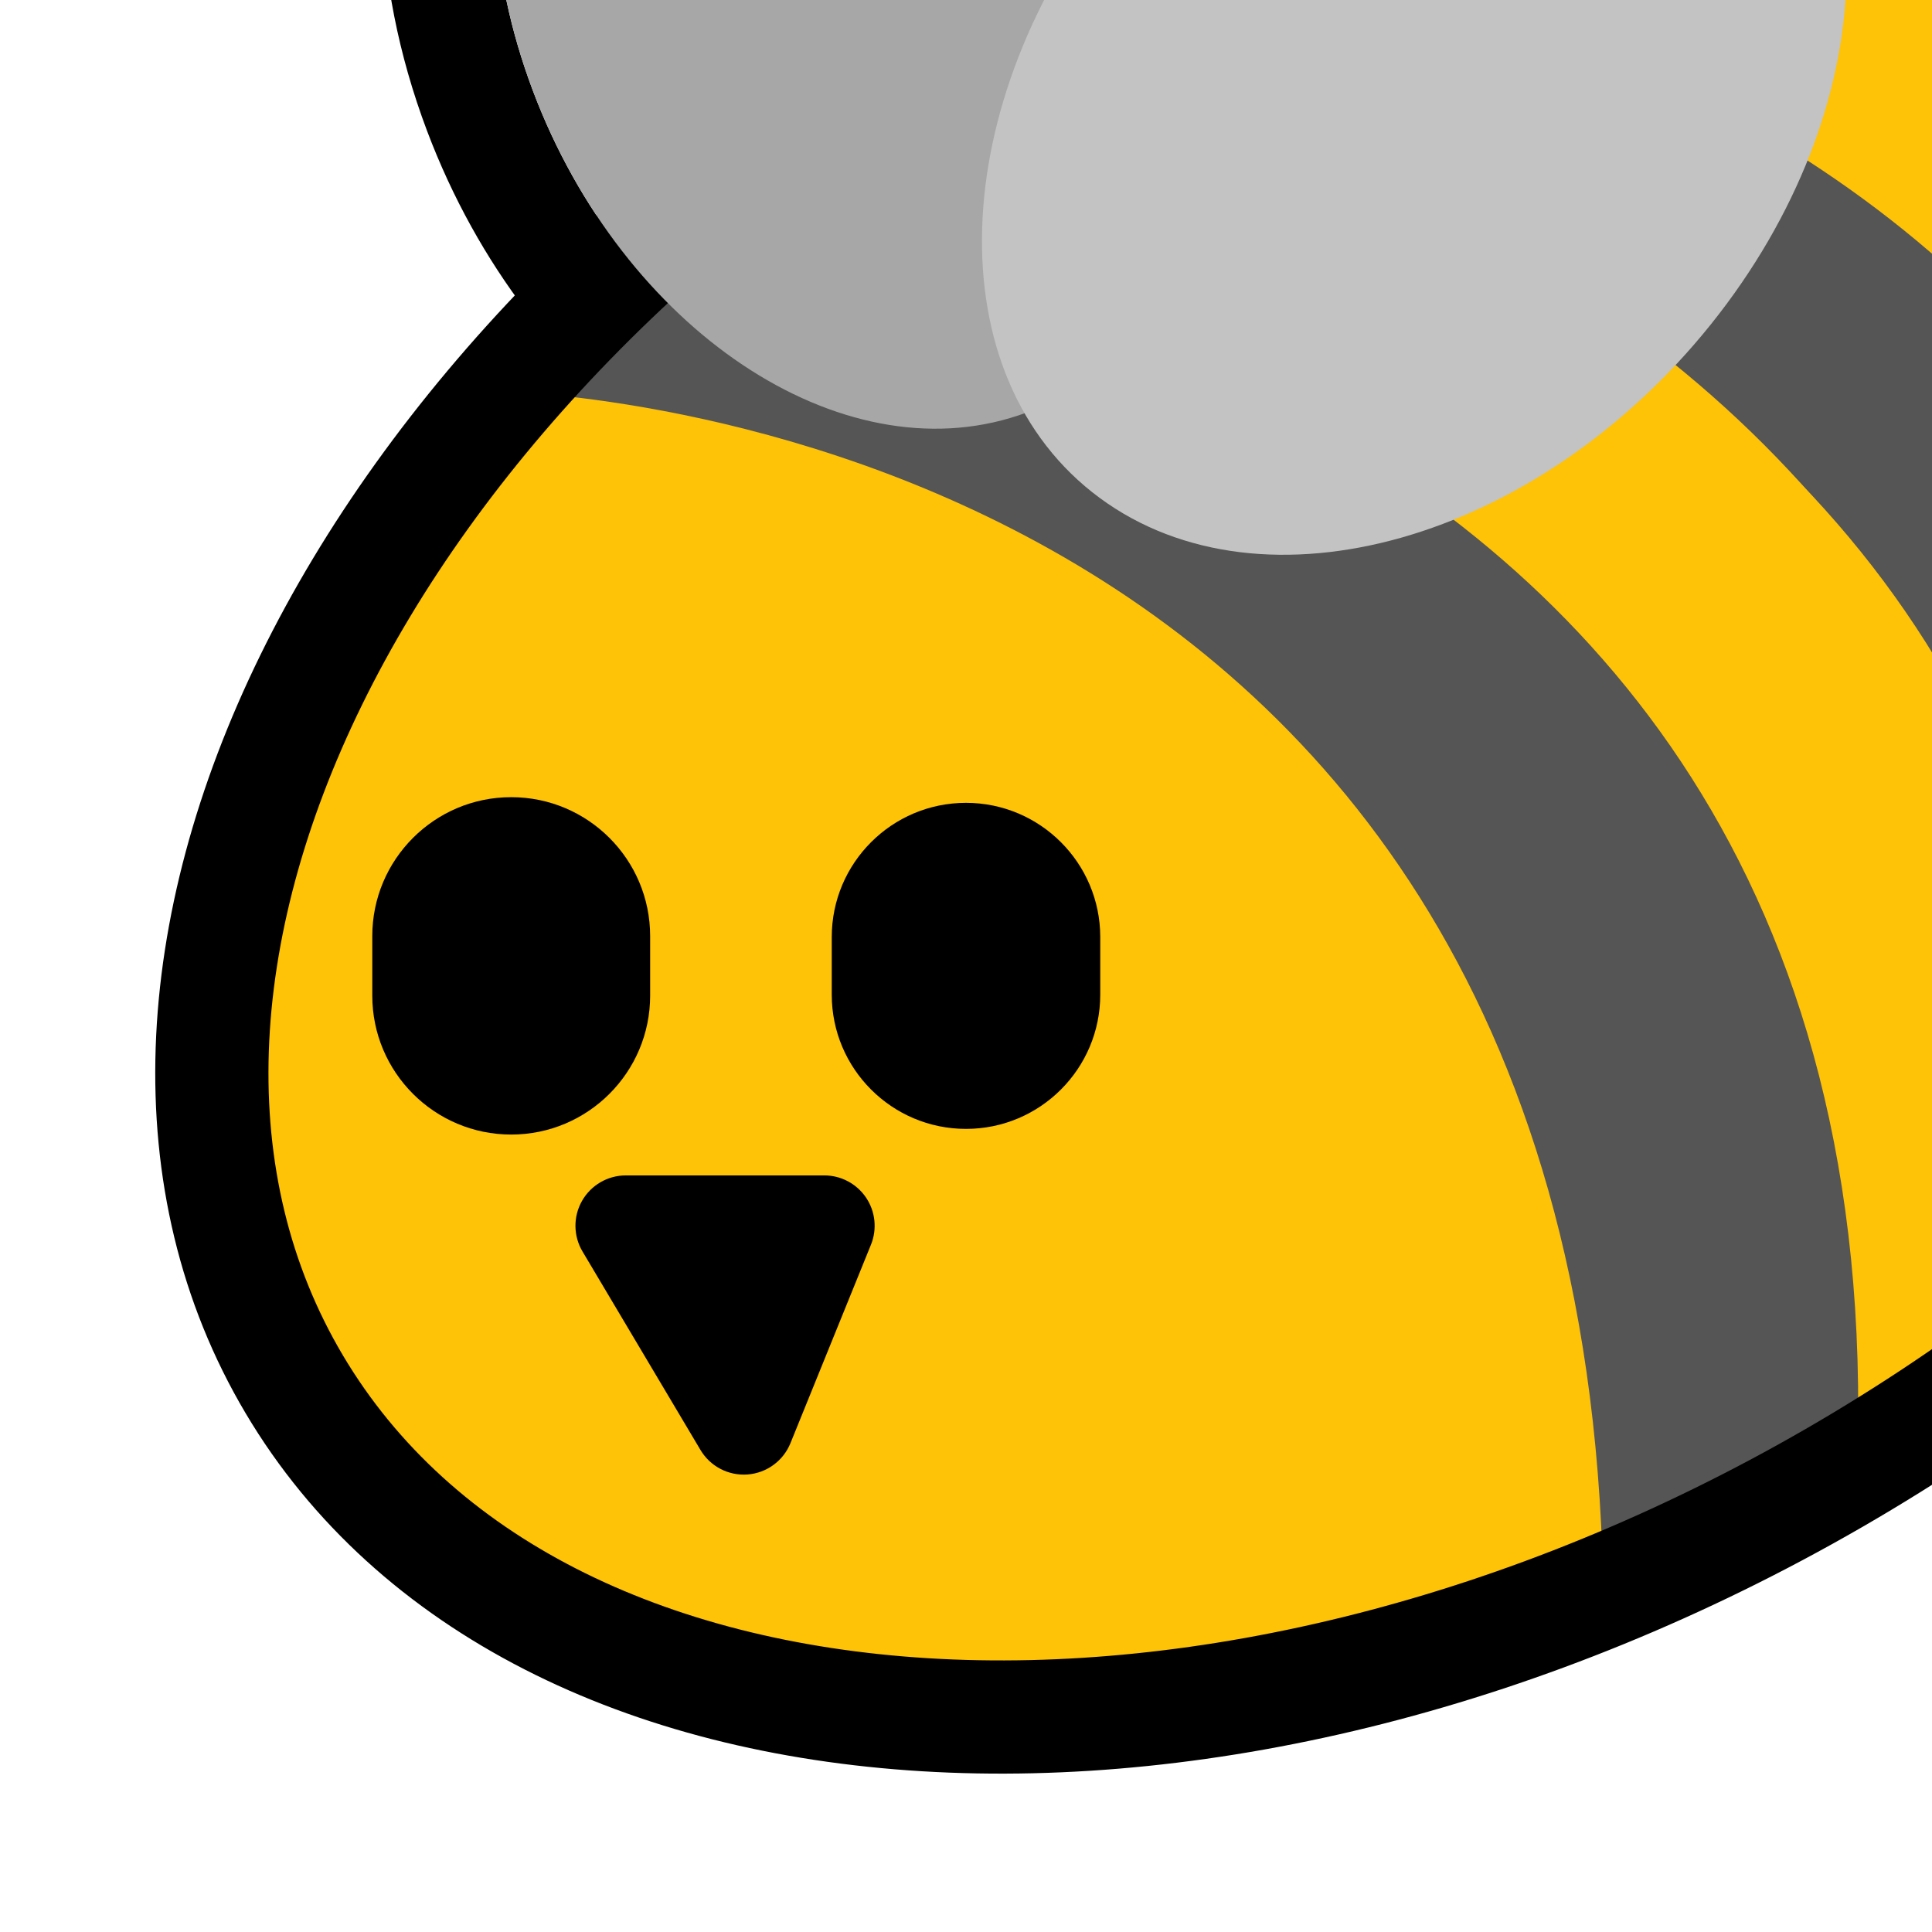
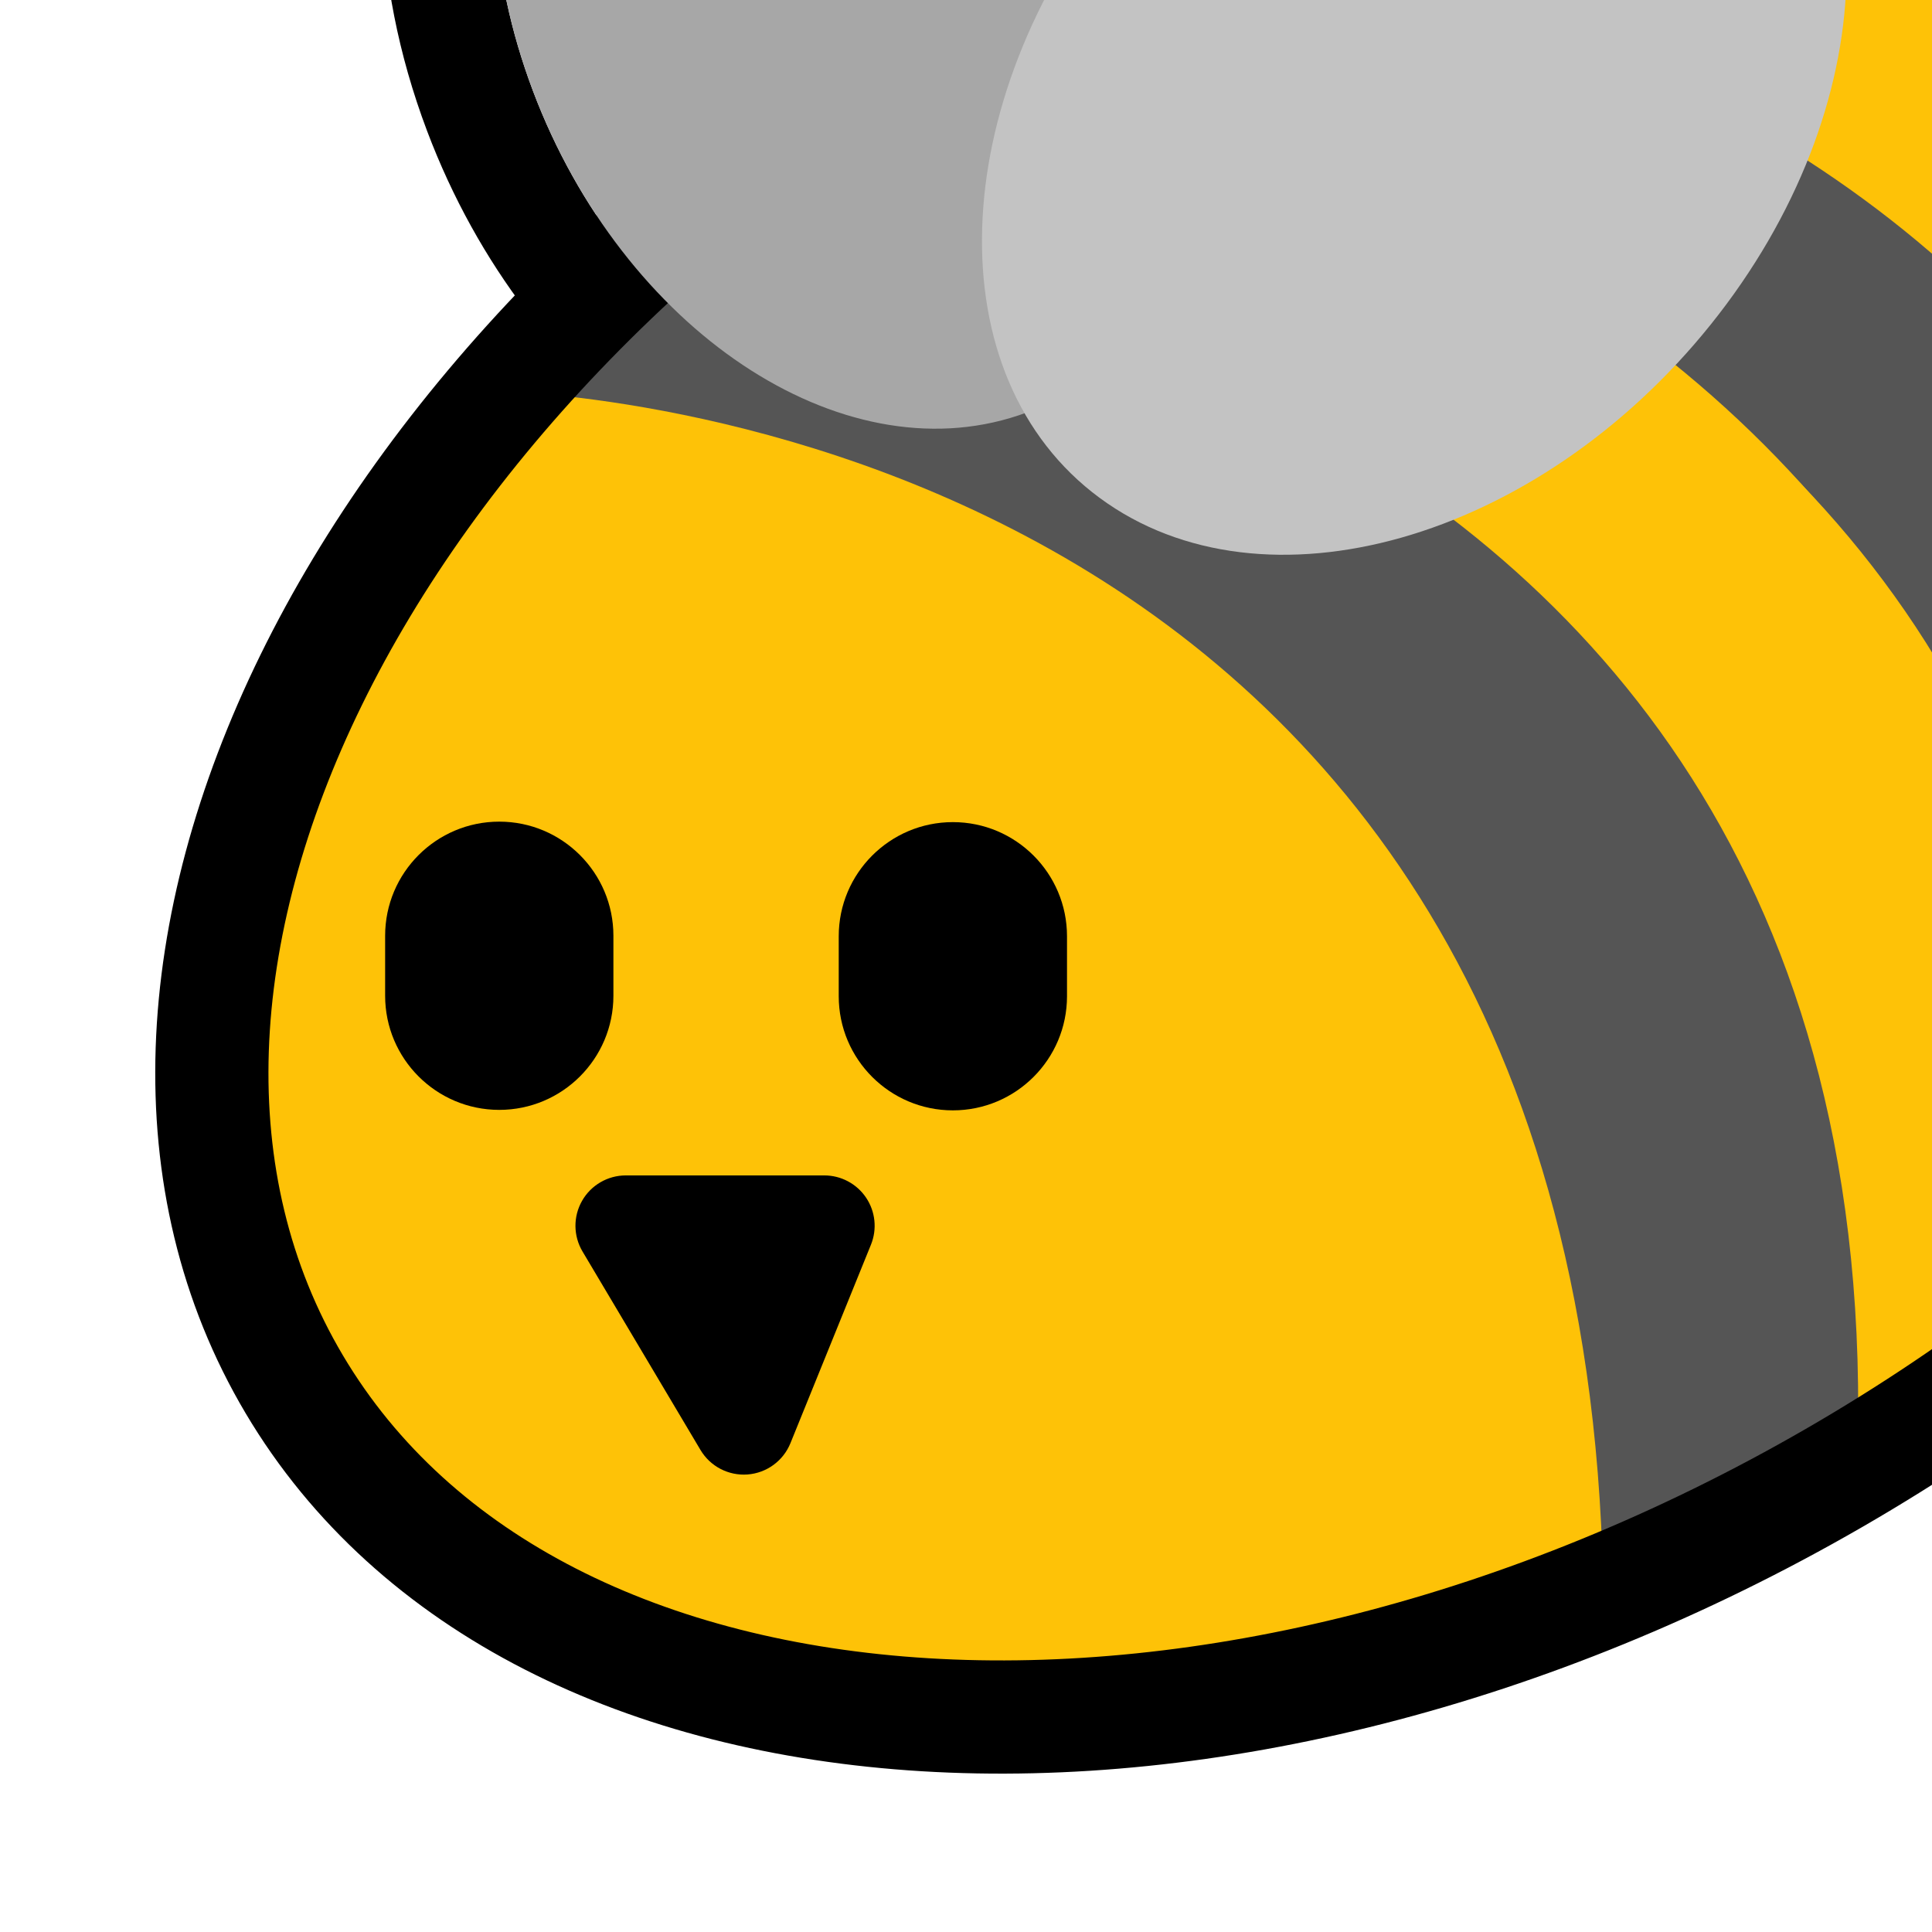
<svg xmlns="http://www.w3.org/2000/svg" width="100%" height="100%" viewBox="0 0 256 256" version="1.1" xml:space="preserve" style="fill-rule:evenodd;clip-rule:evenodd;stroke-linecap:round;stroke-linejoin:round;stroke-miterlimit:1.5;">
  <rect id="blobbee_woem" x="-0" y="0" width="256" height="256" style="fill:none;" />
  <clipPath id="_clip1">
    <rect x="-0" y="0" width="256" height="256" />
  </clipPath>
  <g clip-path="url(#_clip1)">
    <path id="Wings-outline" d="M129.457,71.439C101.62,74.152 70.004,52.917 56.583,17.332C41.238,-23.356 56.638,-63.617 86.987,-73.764C110.642,-81.673 139.399,-69.767 157.884,-44.535C184.732,-63.181 216.987,-65.526 237.979,-50.045C265.408,-29.818 267.488,16.097 238.398,52.369C209.763,88.073 163.808,97.957 136.809,78.046C134.11,76.056 131.659,73.845 129.457,71.439ZM135.756,54.763C138.246,59.112 141.562,62.914 145.712,65.974C167.403,81.971 203.691,71.669 226.696,42.984C249.701,14.299 250.768,-21.976 229.076,-37.973C209.154,-52.665 176.918,-45.173 153.969,-21.629C141.008,-50.189 114.034,-66.991 91.744,-59.538C68.16,-51.653 58.694,-19.58 70.618,12.039C82.543,43.658 111.372,62.927 134.957,55.041C135.225,54.952 135.491,54.859 135.756,54.763Z" />
    <path id="Body" d="M127.902,1.921C208.729,-44.745 300.137,-39.183 331.897,14.333C363.657,67.85 323.82,149.185 242.993,195.851C162.165,242.517 70.758,236.955 38.998,183.439C7.237,129.922 47.074,48.587 127.902,1.921Z" style="fill:rgb(254,194,7);" />
    <g id="Stripes">
      <path d="M188.793,-16.095C187.039,-14.699 315.054,-20.58 327.076,109.803C391.095,-61.796 189.429,-29.021 188.793,-16.095Z" style="fill:rgb(85,85,85);" />
      <path d="M327.076,111.159C319.401,-14.647 191.893,-17.614 192.59,-21.35L145.073,-3.751C145.073,-3.751 299.034,-6.142 304.518,142.104L323.15,113.42" style="fill:rgb(254,194,7);" />
      <path d="M275.897,172.628L304.252,142.104C298.868,-6.332 141.84,-8.914 141.842,-8.859L116.671,5.99C116.437,6.032 279.066,19.108 275.897,172.628Z" style="fill:rgb(85,85,85);" />
      <path d="M118.8,6.104L91.65,27.286C91.65,27.286 247.73,42.825 246.071,194.336L275.383,174.688C286.256,24.404 117.148,7.374 114.749,9.264" style="fill:rgb(254,194,7);" />
      <path d="M85.819,30.174L65.463,51.814C65.463,51.814 209.143,53.111 212.42,209.36L246.071,194.336C251.812,38.125 90.484,31.835 85.819,30.174Z" style="fill:rgb(85,85,85);" />
    </g>
    <path id="Body-outline" d="M127.902,1.921C208.729,-44.745 300.137,-39.183 331.897,14.333C363.657,67.85 323.82,149.185 242.993,195.851C162.165,242.517 70.758,236.955 38.998,183.439C7.237,129.922 47.074,48.587 127.902,1.921Z" style="fill:none;stroke:black;stroke-width:15px;" />
    <g id="Wings">
      <path id="Back-wing" d="M91.744,-59.538C115.328,-67.424 144.157,-48.156 156.082,-16.536C168.007,15.083 158.541,47.156 134.957,55.041C111.372,62.927 82.543,43.658 70.618,12.039C58.694,-19.58 68.16,-51.653 91.744,-59.538Z" style="fill:rgb(167,167,167);" />
      <path id="Front-wing" d="M229.076,-37.973C250.768,-21.976 249.701,14.299 226.696,42.984C203.691,71.669 167.403,81.971 145.712,65.974C124.02,49.977 125.087,13.702 148.092,-14.983C171.097,-43.668 207.385,-53.97 229.076,-37.973Z" style="fill:rgb(195,195,195);" />
    </g>
    <g id="Face">
      <path id="Mouth" d="M104.737,191.23C103.785,193.578 101.584,195.184 99.058,195.375C96.531,195.566 94.114,194.309 92.82,192.131C88.049,184.105 81.754,173.513 77.187,165.829C75.962,163.767 75.937,161.206 77.123,159.121C78.31,157.037 80.524,155.749 82.922,155.749C90.988,155.749 101.581,155.749 109.224,155.749C111.443,155.749 113.518,156.853 114.758,158.694C115.997,160.535 116.241,162.872 115.406,164.928C112.378,172.393 108.076,183 104.737,191.23Z" />
      <g id="Eyes">
-         <path id="Right-eye" d="M145.789,124.17L145.789,131.793C145.789,141.612 137.818,149.583 128,149.583C118.182,149.583 110.211,141.612 110.211,131.793L110.211,124.17C110.211,114.352 118.182,106.381 128,106.381C137.818,106.381 145.789,114.352 145.789,124.17Z" />
-         <path id="Left-eye" d="M86.147,124.038L86.147,131.926C86.147,142.086 77.898,150.334 67.738,150.334C57.579,150.334 49.33,142.086 49.33,131.926L49.33,124.038C49.33,113.878 57.579,105.63 67.738,105.63C77.898,105.63 86.147,113.878 86.147,124.038Z" />
+         <path id="Right-eye" d="M141.384,124.059L141.384,132.005C141.384,140.353 134.608,147.129 126.26,147.129C117.913,147.129 111.136,140.353 111.136,132.005L111.136,124.059C111.136,115.712 117.913,108.935 126.26,108.935C134.608,108.935 141.384,115.712 141.384,124.059Z" />
+         <path id="Left-eye" d="M81.28,123.995L81.28,131.941C81.28,140.288 74.503,147.065 66.156,147.065C57.808,147.065 51.032,140.288 51.032,131.941L51.032,123.995C51.032,115.647 57.808,108.871 66.156,108.871C74.503,108.871 81.28,115.647 81.28,123.995Z" />
      </g>
    </g>
  </g>
</svg>
